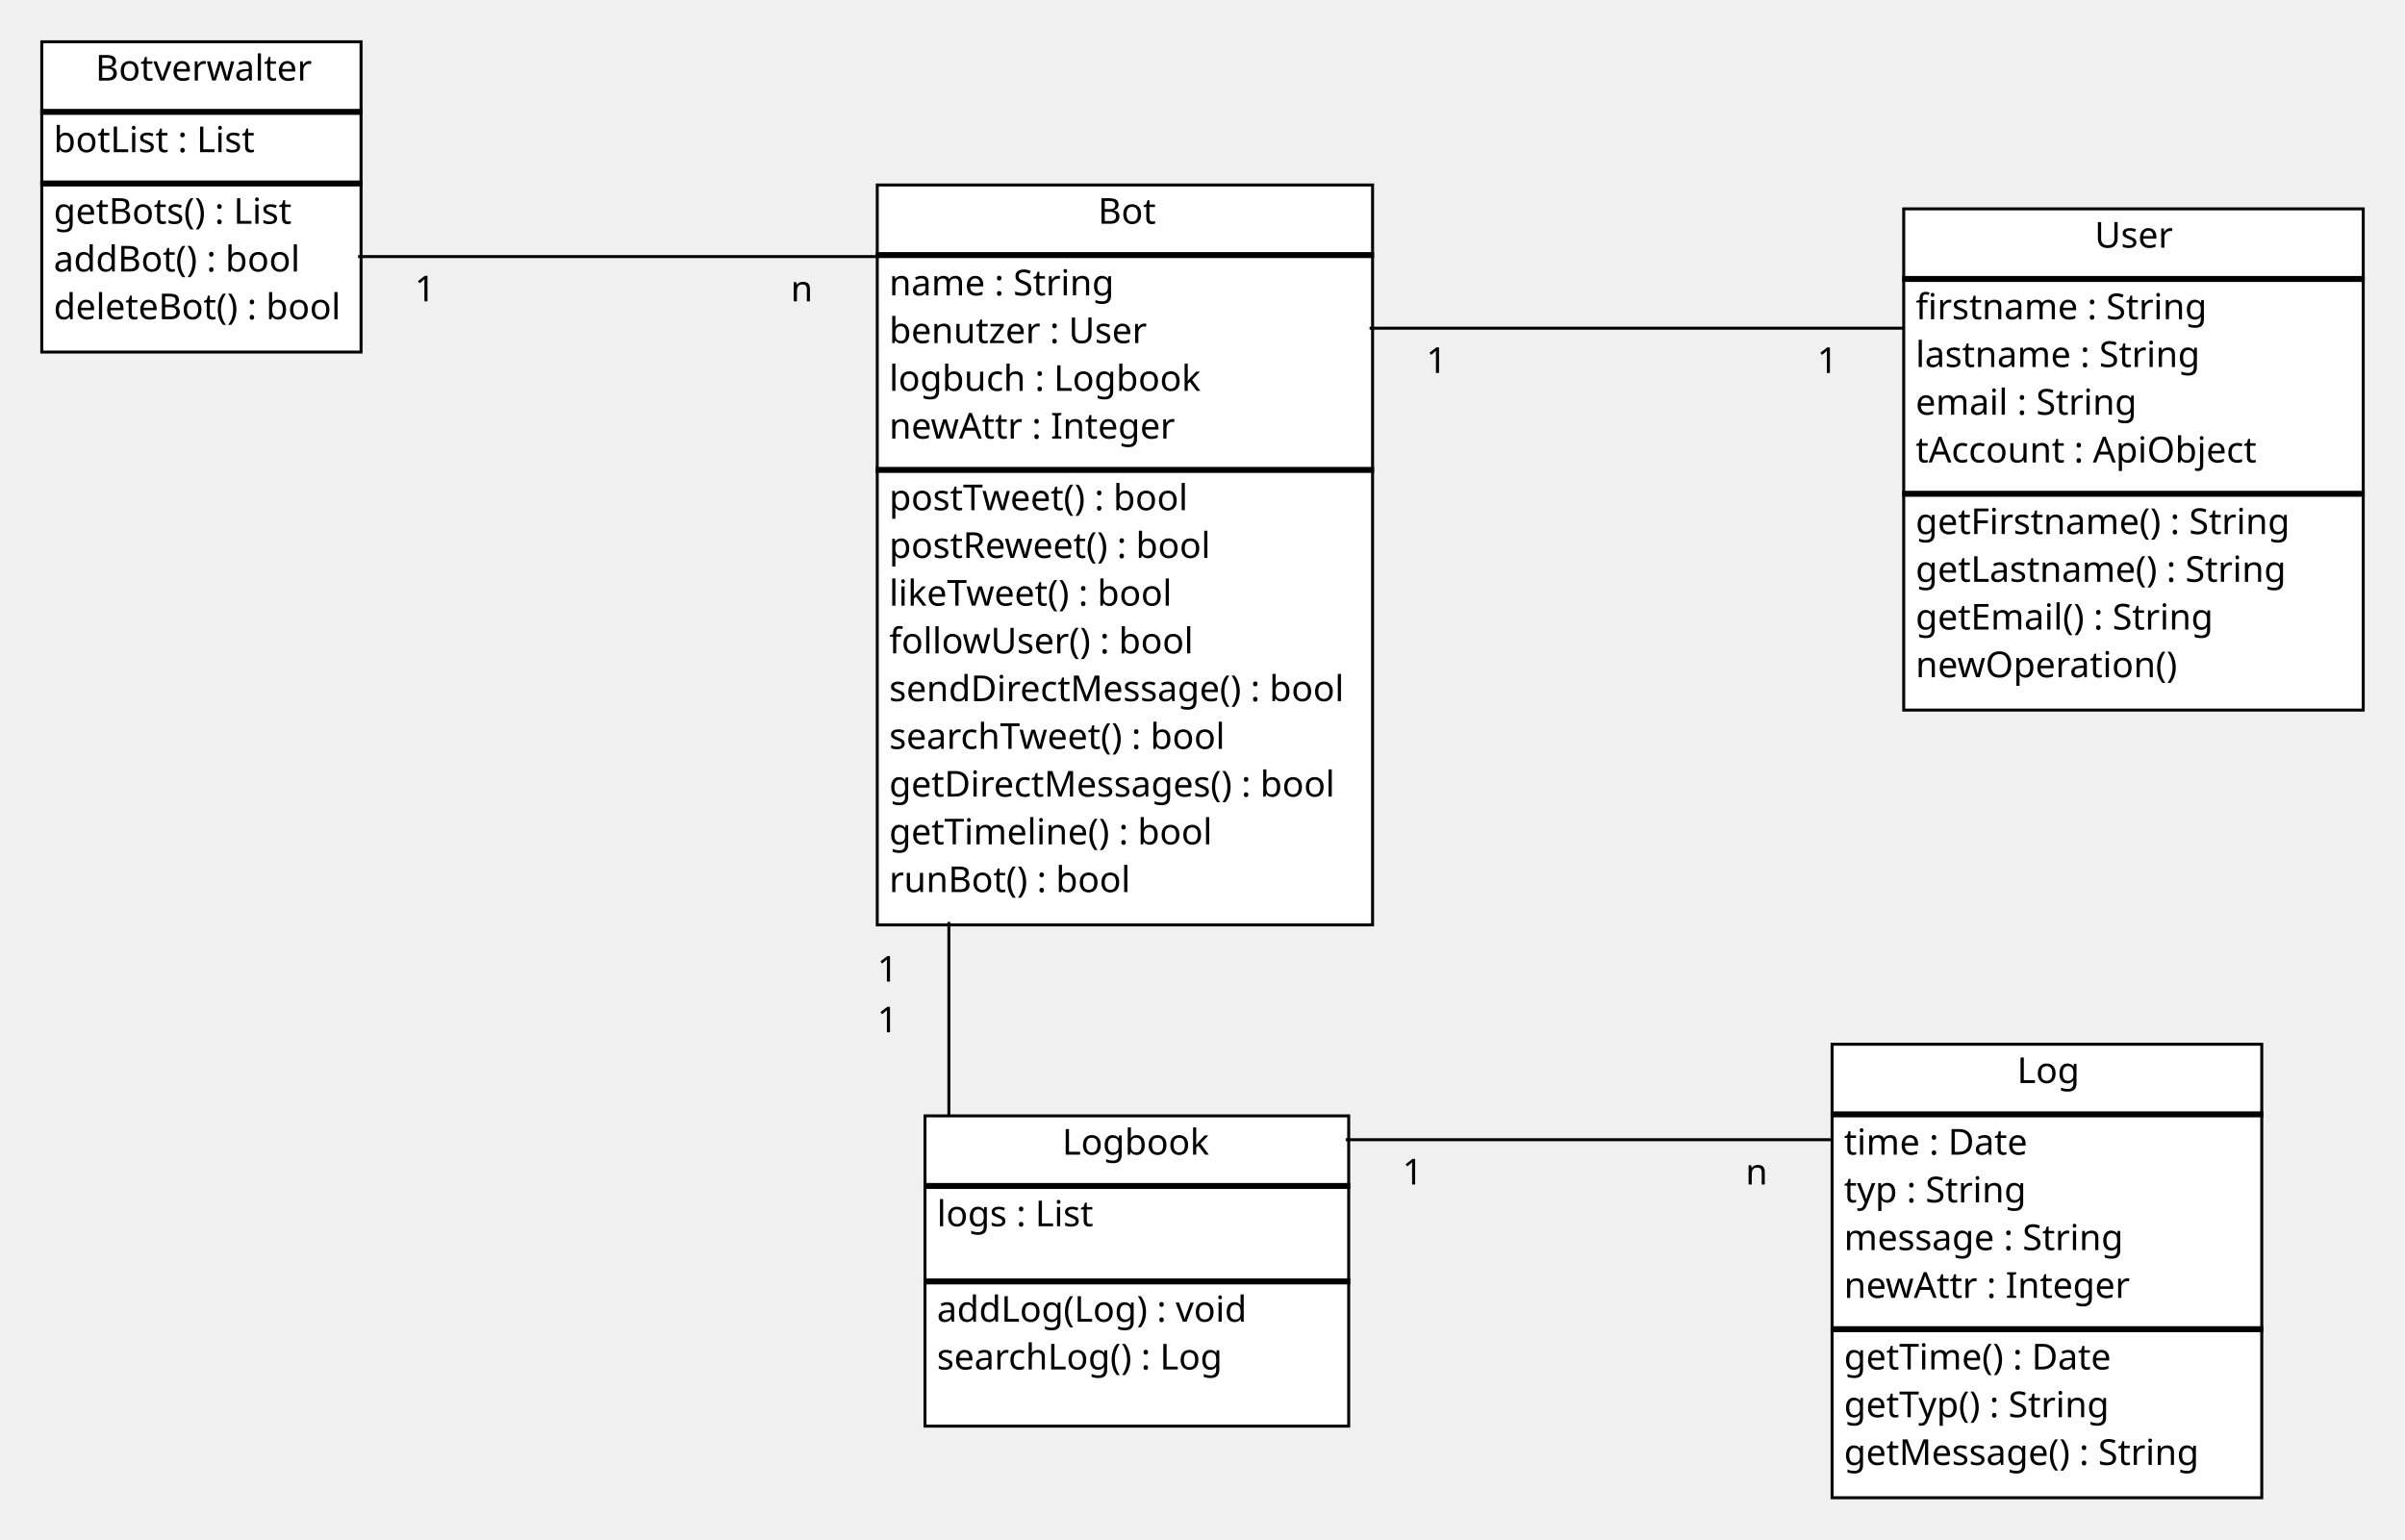
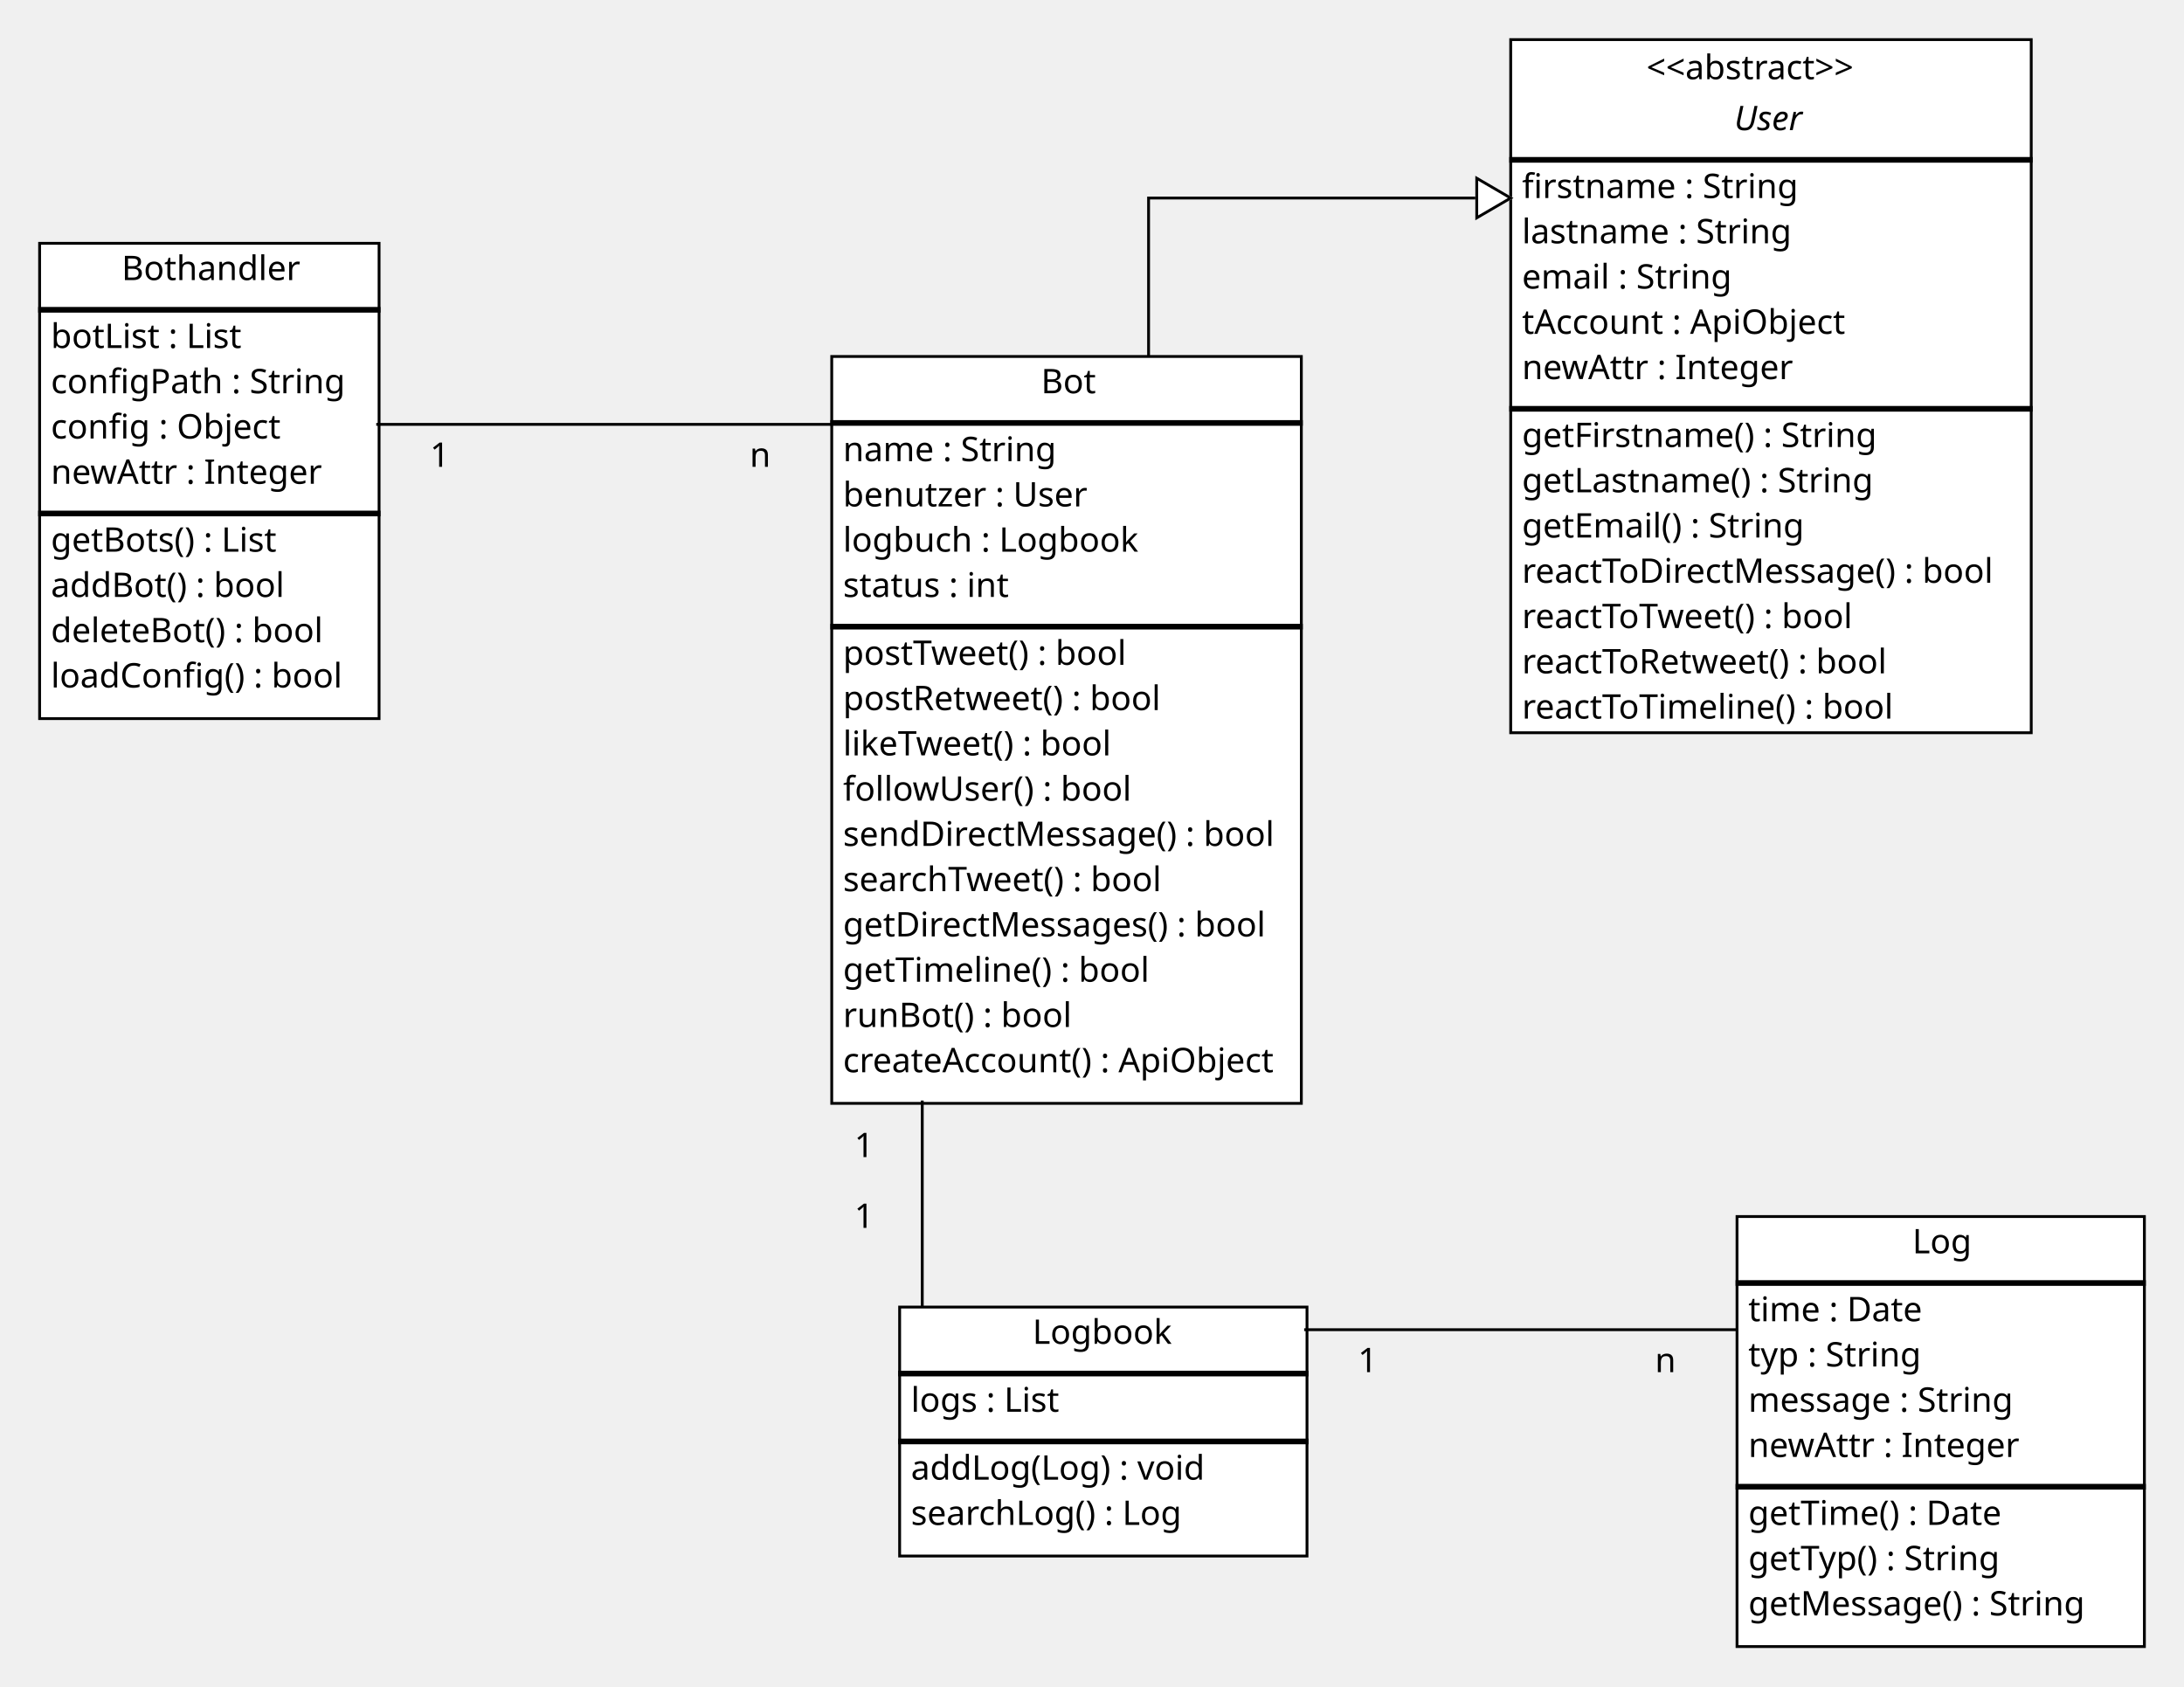
- <svg xmlns="http://www.w3.org/2000/svg" height="516" version="1.1" width="806">
-   <rect fill="#ffffff" height="248" stroke="#ffffff" stroke-width="1" width="166" x="294" y="62" />
-   <rect fill="none" height="248" stroke="#000000" stroke-width="1" width="166" x="294" y="62" />
-   <text font-family="Dialog" font-size="12" x="368" y="75">
+ <svg xmlns="http://www.w3.org/2000/svg" height="596" version="1.1" width="772">
+   <rect fill="#ffffff" height="264" stroke="#ffffff" stroke-width="1" width="166" x="294" y="126" />
+   <rect fill="none" height="264" stroke="#000000" stroke-width="1" width="166" x="294" y="126" />
+   <text font-family="Dialog" font-size="12" x="368" y="139">
Bot</text>
-   <rect fill="#000000" height="1" stroke="#000000" stroke-width="1" width="166" x="294" y="85" />
-   <text font-family="Dialog" font-size="12" x="298" y="99">
+   <rect fill="#000000" height="1" stroke="#000000" stroke-width="1" width="166" x="294" y="149" />
+   <text font-family="Dialog" font-size="12" x="298" y="163">
name : String</text>
-   <text font-family="Dialog" font-size="12" x="298" y="115">
+   <text font-family="Dialog" font-size="12" x="298" y="179">
benutzer : User</text>
-   <text font-family="Dialog" font-size="12" x="298" y="131">
+   <text font-family="Dialog" font-size="12" x="298" y="195">
logbuch : Logbook</text>
-   <text font-family="Dialog" font-size="12" x="298" y="147">
+   <text font-family="Dialog" font-size="12" x="298" y="211">
+ status : int</text>
+   <rect fill="#000000" height="1" stroke="#000000" stroke-width="1" width="166" x="294" y="221" />
+   <text font-family="Dialog" font-size="12" x="298" y="235">
+ postTweet() : bool</text>
+   <text font-family="Dialog" font-size="12" x="298" y="251">
+ postRetweet() : bool</text>
+   <text font-family="Dialog" font-size="12" x="298" y="267">
+ likeTweet() : bool</text>
+   <text font-family="Dialog" font-size="12" x="298" y="283">
+ followUser() : bool</text>
+   <text font-family="Dialog" font-size="12" x="298" y="299">
+ sendDirectMessage() : bool</text>
+   <text font-family="Dialog" font-size="12" x="298" y="315">
+ searchTweet() : bool</text>
+   <text font-family="Dialog" font-size="12" x="298" y="331">
+ getDirectMessages() : bool</text>
+   <text font-family="Dialog" font-size="12" x="298" y="347">
+ getTimeline() : bool</text>
+   <text font-family="Dialog" font-size="12" x="298" y="363">
+ runBot() : bool</text>
+   <text font-family="Dialog" font-size="12" x="298" y="379">
+ createAccount() : ApiObject</text>
+   <rect fill="#ffffff" height="168" stroke="#ffffff" stroke-width="1" width="120" x="14" y="86" />
+   <rect fill="none" height="168" stroke="#000000" stroke-width="1" width="120" x="14" y="86" />
+   <text font-family="Dialog" font-size="12" x="43" y="99">
+ Bothandler</text>
+   <rect fill="#000000" height="1" stroke="#000000" stroke-width="1" width="120" x="14" y="109" />
+   <text font-family="Dialog" font-size="12" x="18" y="123">
+ botList : List</text>
+   <text font-family="Dialog" font-size="12" x="18" y="139">
+ configPath : String</text>
+   <text font-family="Dialog" font-size="12" x="18" y="155">
+ config : Object</text>
+   <text font-family="Dialog" font-size="12" x="18" y="171">
newAttr : Integer</text>
-   <rect fill="#000000" height="1" stroke="#000000" stroke-width="1" width="166" x="294" y="157" />
-   <text font-family="Dialog" font-size="12" x="298" y="171">
- postTweet() : bool</text>
-   <text font-family="Dialog" font-size="12" x="298" y="187">
- postReweet() : bool</text>
-   <text font-family="Dialog" font-size="12" x="298" y="203">
- likeTweet() : bool</text>
-   <text font-family="Dialog" font-size="12" x="298" y="219">
- followUser() : bool</text>
-   <text font-family="Dialog" font-size="12" x="298" y="235">
- sendDirectMessage() : bool</text>
-   <text font-family="Dialog" font-size="12" x="298" y="251">
- searchTweet() : bool</text>
-   <text font-family="Dialog" font-size="12" x="298" y="267">
- getDirectMessages() : bool</text>
-   <text font-family="Dialog" font-size="12" x="298" y="283">
- getTimeline() : bool</text>
-   <text font-family="Dialog" font-size="12" x="298" y="299">
- runBot() : bool</text>
-   <rect fill="#ffffff" height="104" stroke="#ffffff" stroke-width="1" width="107" x="14" y="14" />
-   <rect fill="none" height="104" stroke="#000000" stroke-width="1" width="107" x="14" y="14" />
-   <text font-family="Dialog" font-size="12" x="32" y="27">
- Botverwalter</text>
-   <rect fill="#000000" height="1" stroke="#000000" stroke-width="1" width="107" x="14" y="37" />
-   <text font-family="Dialog" font-size="12" x="18" y="51">
- botList : List</text>
-   <rect fill="#000000" height="1" stroke="#000000" stroke-width="1" width="107" x="14" y="61" />
-   <text font-family="Dialog" font-size="12" x="18" y="75">
+   <rect fill="#000000" height="1" stroke="#000000" stroke-width="1" width="120" x="14" y="181" />
+   <text font-family="Dialog" font-size="12" x="18" y="195">
getBots() : List</text>
-   <text font-family="Dialog" font-size="12" x="18" y="91">
+   <text font-family="Dialog" font-size="12" x="18" y="211">
addBot() : bool</text>
-   <text font-family="Dialog" font-size="12" x="18" y="107">
+   <text font-family="Dialog" font-size="12" x="18" y="227">
deleteBot() : bool</text>
-   <rect fill="#ffffff" height="152" stroke="#ffffff" stroke-width="1" width="144" x="614" y="350" />
-   <rect fill="none" height="152" stroke="#000000" stroke-width="1" width="144" x="614" y="350" />
-   <text font-family="Dialog" font-size="12" x="676" y="363">
+   <text font-family="Dialog" font-size="12" x="18" y="243">
+ loadConfig() : bool</text>
+   <rect fill="#ffffff" height="152" stroke="#ffffff" stroke-width="1" width="144" x="614" y="430" />
+   <rect fill="none" height="152" stroke="#000000" stroke-width="1" width="144" x="614" y="430" />
+   <text font-family="Dialog" font-size="12" x="676" y="443">
Log</text>
-   <rect fill="#000000" height="1" stroke="#000000" stroke-width="1" width="144" x="614" y="373" />
-   <text font-family="Dialog" font-size="12" x="618" y="387">
+   <rect fill="#000000" height="1" stroke="#000000" stroke-width="1" width="144" x="614" y="453" />
+   <text font-family="Dialog" font-size="12" x="618" y="467">
time : Date</text>
-   <text font-family="Dialog" font-size="12" x="618" y="403">
+   <text font-family="Dialog" font-size="12" x="618" y="483">
typ : String</text>
-   <text font-family="Dialog" font-size="12" x="618" y="419">
+   <text font-family="Dialog" font-size="12" x="618" y="499">
message : String</text>
-   <text font-family="Dialog" font-size="12" x="618" y="435">
+   <text font-family="Dialog" font-size="12" x="618" y="515">
newAttr : Integer</text>
-   <rect fill="#000000" height="1" stroke="#000000" stroke-width="1" width="144" x="614" y="445" />
-   <text font-family="Dialog" font-size="12" x="618" y="459">
+   <rect fill="#000000" height="1" stroke="#000000" stroke-width="1" width="144" x="614" y="525" />
+   <text font-family="Dialog" font-size="12" x="618" y="539">
getTime() : Date</text>
-   <text font-family="Dialog" font-size="12" x="618" y="475">
+   <text font-family="Dialog" font-size="12" x="618" y="555">
getTyp() : String</text>
-   <text font-family="Dialog" font-size="12" x="618" y="491">
+   <text font-family="Dialog" font-size="12" x="618" y="571">
getMessage() : String</text>
-   <rect fill="#ffffff" height="168" stroke="#ffffff" stroke-width="1" width="154" x="638" y="70" />
-   <rect fill="none" height="168" stroke="#000000" stroke-width="1" width="154" x="638" y="70" />
-   <text font-family="Dialog" font-size="12" x="702" y="83">
+   <rect fill="#ffffff" height="245" stroke="#ffffff" stroke-width="1" width="184" x="534" y="14" />
+   <rect fill="none" height="245" stroke="#000000" stroke-width="1" width="184" x="534" y="14" />
+   <text font-family="Dialog" font-size="12" font-style="italic" x="613" y="46">
User</text>
-   <rect fill="#000000" height="1" stroke="#000000" stroke-width="1" width="154" x="638" y="93" />
-   <text font-family="Dialog" font-size="12" x="642" y="107">
+   <text font-family="Dialog" font-size="12" x="582" y="28">
+ &lt;&lt;abstract&gt;&gt;</text>
+   <rect fill="#000000" height="1" stroke="#000000" stroke-width="1" width="184" x="534" y="56" />
+   <text font-family="Dialog" font-size="12" x="538" y="70">
firstname : String</text>
-   <text font-family="Dialog" font-size="12" x="642" y="123">
+   <text font-family="Dialog" font-size="12" x="538" y="86">
lastname : String</text>
-   <text font-family="Dialog" font-size="12" x="642" y="139">
+   <text font-family="Dialog" font-size="12" x="538" y="102">
email : String</text>
-   <text font-family="Dialog" font-size="12" x="642" y="155">
+   <text font-family="Dialog" font-size="12" x="538" y="118">
tAccount : ApiObject</text>
-   <rect fill="#000000" height="1" stroke="#000000" stroke-width="1" width="154" x="638" y="165" />
-   <text font-family="Dialog" font-size="12" x="642" y="179">
+   <text font-family="Dialog" font-size="12" x="538" y="134">
+ newAttr : Integer</text>
+   <rect fill="#000000" height="1" stroke="#000000" stroke-width="1" width="184" x="534" y="144" />
+   <text font-family="Dialog" font-size="12" x="538" y="158">
getFirstname() : String</text>
-   <text font-family="Dialog" font-size="12" x="642" y="195">
+   <text font-family="Dialog" font-size="12" x="538" y="174">
getLastname() : String</text>
-   <text font-family="Dialog" font-size="12" x="642" y="211">
+   <text font-family="Dialog" font-size="12" x="538" y="190">
getEmail() : String</text>
-   <text font-family="Dialog" font-size="12" x="642" y="227">
- newOperation()</text>
-   <rect fill="#ffffff" height="104" stroke="#ffffff" stroke-width="1" width="142" x="310" y="374" />
-   <rect fill="none" height="104" stroke="#000000" stroke-width="1" width="142" x="310" y="374" />
-   <text font-family="Dialog" font-size="12" x="356" y="387">
+   <text font-family="Dialog" font-size="12" x="538" y="206">
+ reactToDirectMessage() : bool</text>
+   <text font-family="Dialog" font-size="12" x="538" y="222">
+ reactToTweet() : bool</text>
+   <text font-family="Dialog" font-size="12" x="538" y="238">
+ reactToRetweet() : bool</text>
+   <text font-family="Dialog" font-size="12" x="538" y="254">
+ reactToTimeline() : bool</text>
+   <rect fill="#ffffff" height="88" stroke="#ffffff" stroke-width="1" width="144" x="318" y="462" />
+   <rect fill="none" height="88" stroke="#000000" stroke-width="1" width="144" x="318" y="462" />
+   <text font-family="Dialog" font-size="12" x="365" y="475">
Logbook</text>
-   <rect fill="#000000" height="1" stroke="#000000" stroke-width="1" width="142" x="310" y="397" />
-   <text font-family="Dialog" font-size="12" x="314" y="411">
+   <rect fill="#000000" height="1" stroke="#000000" stroke-width="1" width="144" x="318" y="485" />
+   <text font-family="Dialog" font-size="12" x="322" y="499">
logs : List</text>
-   <rect fill="#000000" height="1" stroke="#000000" stroke-width="1" width="142" x="310" y="429" />
-   <text font-family="Dialog" font-size="12" x="314" y="443">
+   <rect fill="#000000" height="1" stroke="#000000" stroke-width="1" width="144" x="318" y="509" />
+   <text font-family="Dialog" font-size="12" x="322" y="523">
addLog(Log) : void</text>
-   <text font-family="Dialog" font-size="12" x="314" y="459">
+   <text font-family="Dialog" font-size="12" x="322" y="539">
searchLog() : Log</text>
-   <polyline fill="none" points="451,382 614,382" stroke="#000000" stroke-width="1" />
-   <text font-family="Dialog" font-size="12" x="470" y="397">
+   <polyline fill="none" points="461,470 614,470" stroke="#000000" stroke-width="1" />
+   <text font-family="Dialog" font-size="12" x="480" y="485">
1</text>
-   <text font-family="Dialog" font-size="12" x="585" y="397">
+   <text font-family="Dialog" font-size="12" x="585" y="485">
n</text>
-   <polyline fill="none" points="459,110 638,110" stroke="#000000" stroke-width="1" />
-   <text font-family="Dialog" font-size="12" x="478" y="125">
+   <polyline fill="none" points="133,150 294,150" stroke="#000000" stroke-width="1" />
+   <text font-family="Dialog" font-size="12" x="152" y="165">
1</text>
-   <text font-family="Dialog" font-size="12" x="609" y="125">
+   <text font-family="Dialog" font-size="12" x="265" y="165">
+ n</text>
+   <polyline fill="none" points="326,389 326,462" stroke="#000000" stroke-width="1" />
+   <text font-family="Dialog" font-size="12" x="302" y="409">
1</text>
-   <polyline fill="none" points="120,86 294,86" stroke="#000000" stroke-width="1" />
-   <text font-family="Dialog" font-size="12" x="139" y="101">
+   <text font-family="Dialog" font-size="12" x="302" y="434">
1</text>
-   <text font-family="Dialog" font-size="12" x="265" y="101">
- n</text>
-   <polyline fill="none" points="318,309 318,374" stroke="#000000" stroke-width="1" />
-   <text font-family="Dialog" font-size="12" x="294" y="329">
- 1</text>
-   <text font-family="Dialog" font-size="12" x="294" y="346">
- 1</text>
+   <polyline fill="none" points="406,126 406,70 534,70" stroke="#000000" stroke-width="1" />
+   <polygon fill="#ffffff" points="534,70 522,77 522,63" stroke="#ffffff" stroke-width="1" />
+   <polygon fill="none" points="534,70 522,77 522,63" stroke="#000000" stroke-width="1" />
</svg>
